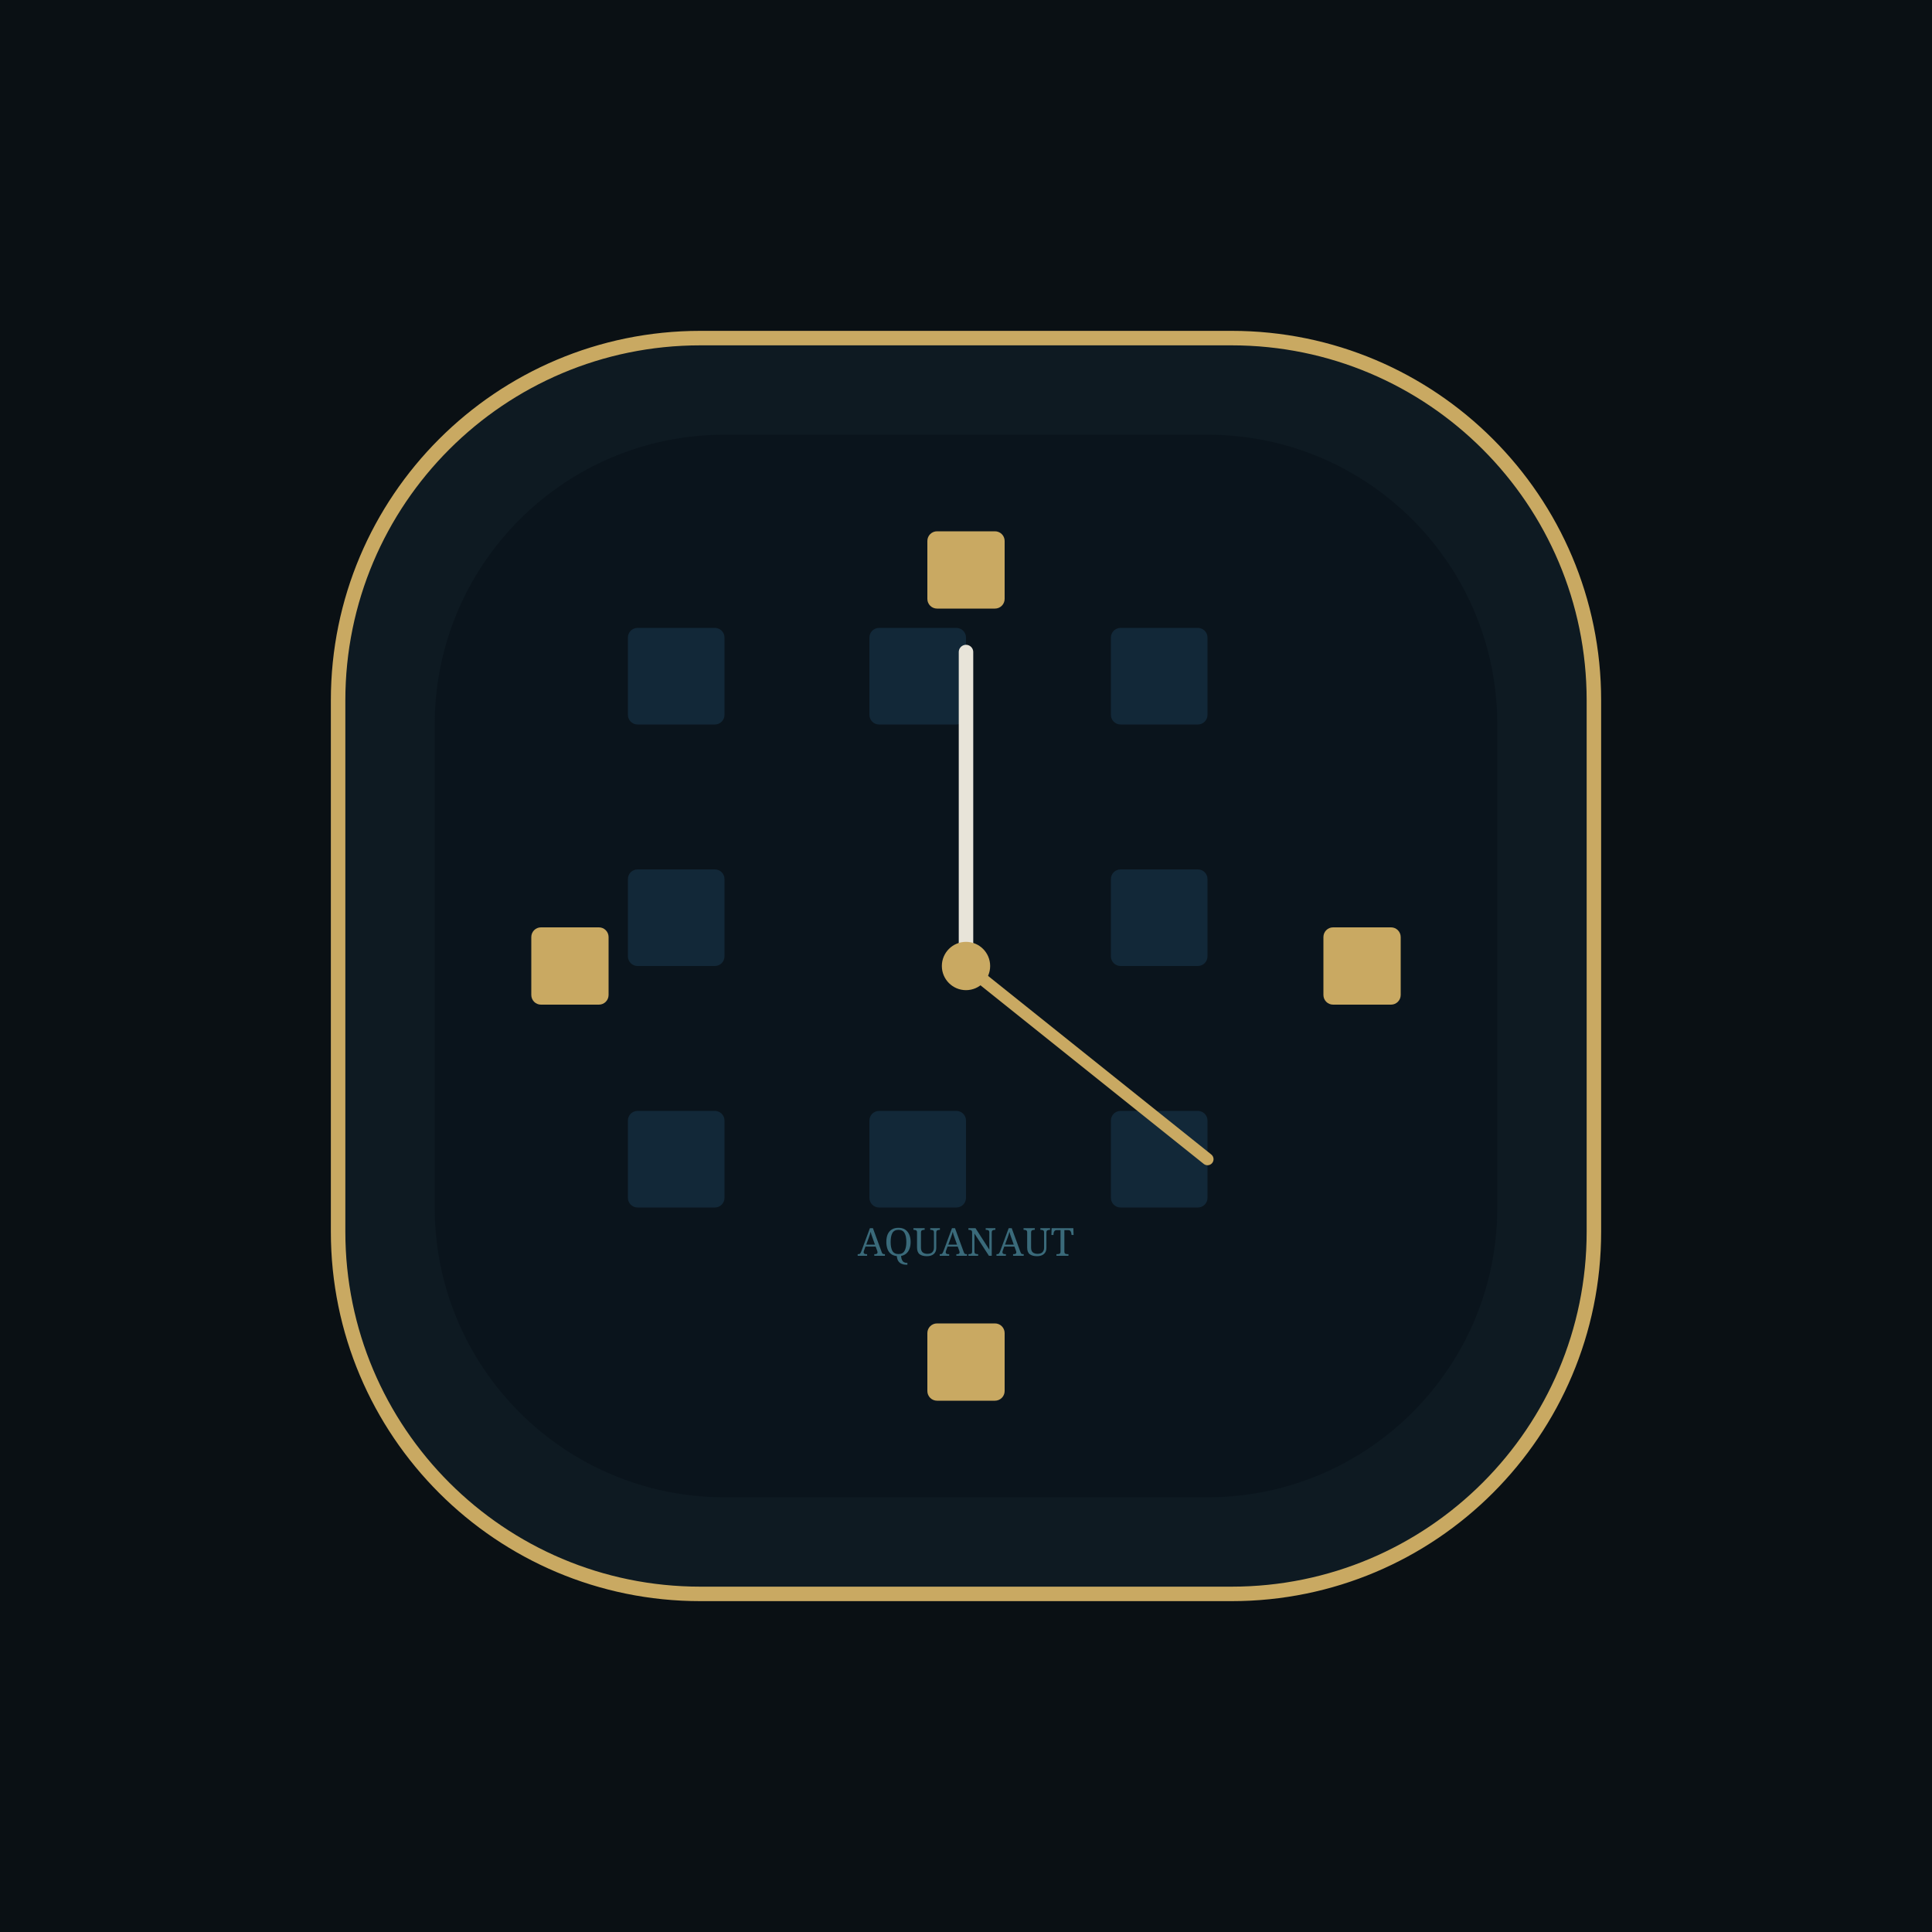
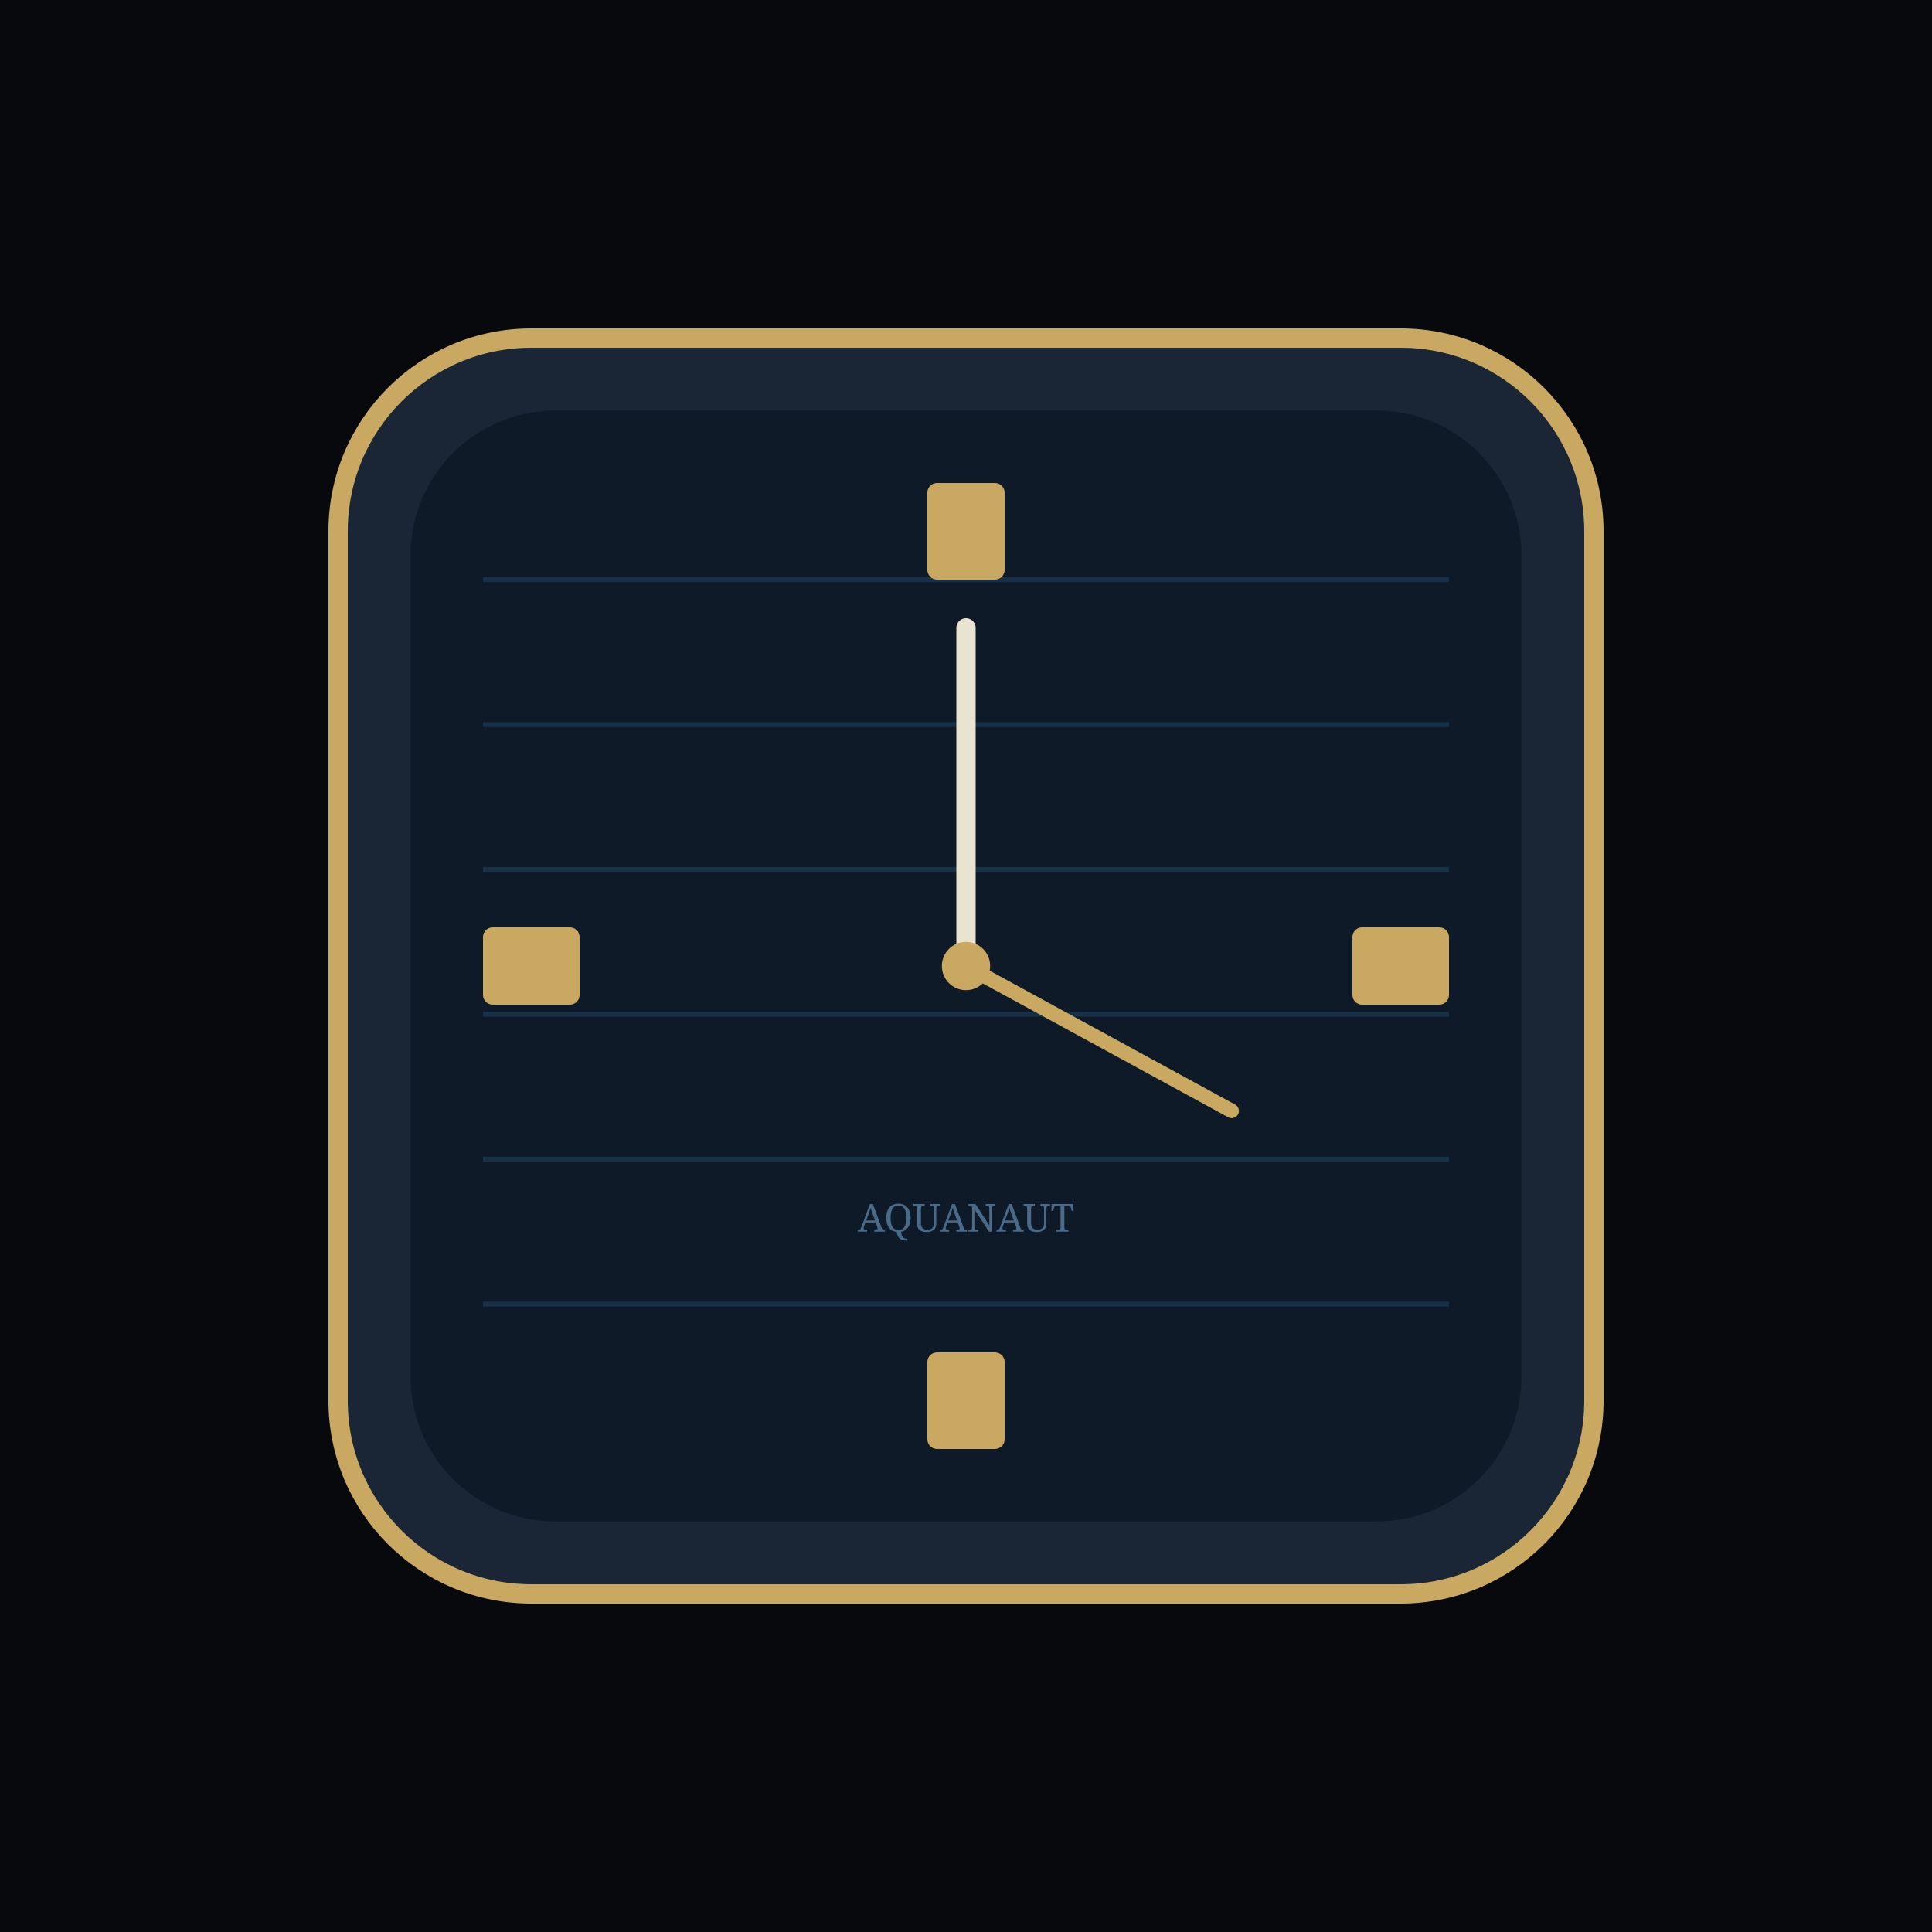
<svg xmlns="http://www.w3.org/2000/svg" viewBox="0 0 400 400">
-   <rect width="400" height="400" fill="#0a1014" />
-   <rect x="70" y="70" width="260" height="260" rx="75" fill="#0e1a22" stroke="#c9a962" stroke-width="3" />
-   <rect x="90" y="90" width="220" height="220" rx="60" fill="#0a141c" />
-   <g fill="#122838">
-     <rect x="130" y="130" width="20" height="20" rx="2" />
-     <rect x="180" y="130" width="20" height="20" rx="2" />
-     <rect x="230" y="130" width="20" height="20" rx="2" />
-     <rect x="130" y="180" width="20" height="20" rx="2" />
-     <rect x="230" y="180" width="20" height="20" rx="2" />
-     <rect x="130" y="230" width="20" height="20" rx="2" />
-     <rect x="180" y="230" width="20" height="20" rx="2" />
-     <rect x="230" y="230" width="20" height="20" rx="2" />
+   <rect width="400" height="400" fill="#08090c" />
+   <rect x="70" y="70" width="260" height="260" rx="40" fill="#1a2535" stroke="#c9a962" stroke-width="4" />
+   <rect x="85" y="85" width="230" height="230" rx="30" fill="#0e1a28" />
+   <g stroke="#163048" stroke-width="1">
+     <line x1="100" y1="120" x2="300" y2="120" />
+     <line x1="100" y1="150" x2="300" y2="150" />
+     <line x1="100" y1="180" x2="300" y2="180" />
+     <line x1="100" y1="210" x2="300" y2="210" />
+     <line x1="100" y1="240" x2="300" y2="240" />
+     <line x1="100" y1="270" x2="300" y2="270" />
  </g>
  <g fill="#c9a962">
-     <rect x="192" y="110" width="16" height="16" rx="2" />
-     <rect x="192" y="274" width="16" height="16" rx="2" />
-     <rect x="110" y="192" width="16" height="16" rx="2" />
-     <rect x="274" y="192" width="16" height="16" rx="2" />
+     <rect x="192" y="100" width="16" height="20" rx="2" />
+     <rect x="192" y="280" width="16" height="20" rx="2" />
+     <rect x="100" y="192" width="20" height="16" rx="2" />
+     <rect x="280" y="192" width="20" height="16" rx="2" />
  </g>
-   <line x1="200" y1="200" x2="200" y2="135" stroke="#e8e4d9" stroke-width="3" stroke-linecap="round" />
-   <line x1="200" y1="200" x2="250" y2="240" stroke="#c9a962" stroke-width="2.5" stroke-linecap="round" />
+   <line x1="200" y1="200" x2="200" y2="130" stroke="#e8e4d0" stroke-width="4" stroke-linecap="round" />
+   <line x1="200" y1="200" x2="255" y2="230" stroke="#c9a962" stroke-width="3" stroke-linecap="round" />
  <circle cx="200" cy="200" r="5" fill="#c9a962" />
-   <text x="200" y="260" text-anchor="middle" fill="#3a6a7a" font-size="8" font-family="serif">AQUANAUT</text>
+   <text x="200" y="255" text-anchor="middle" fill="#4a6a8a" font-size="8" font-family="Georgia, serif">AQUANAUT</text>
</svg>
